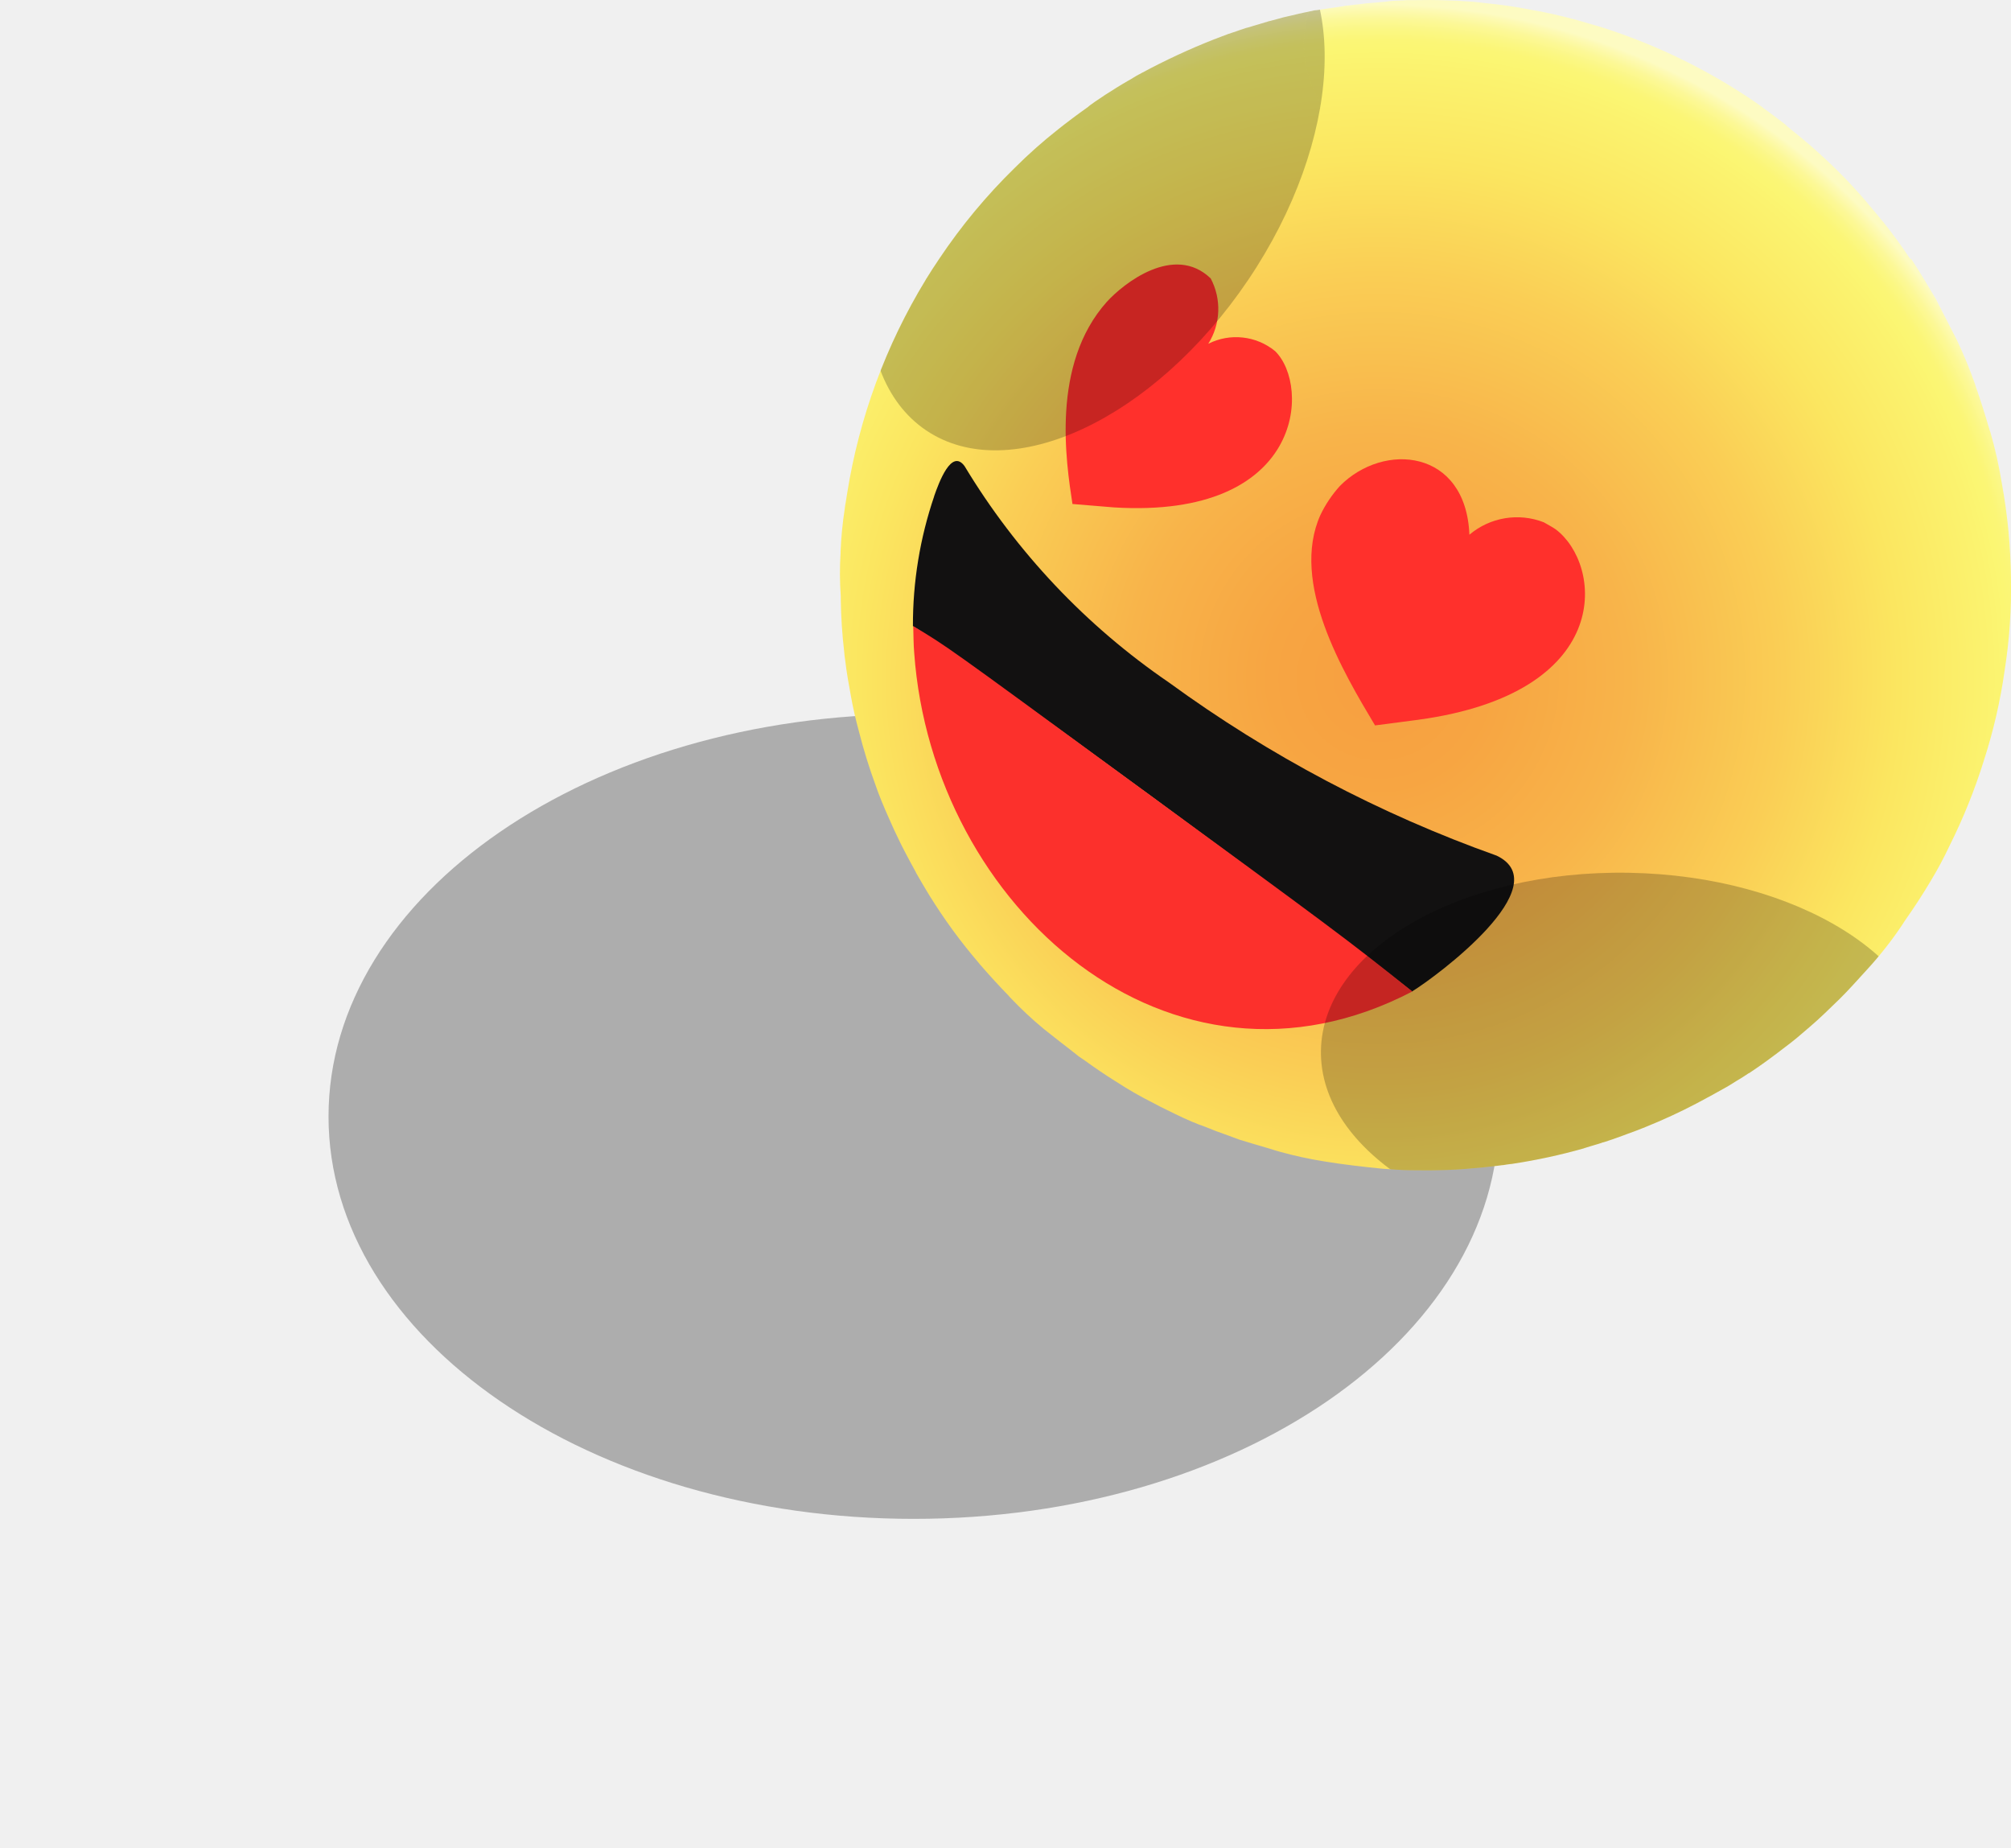
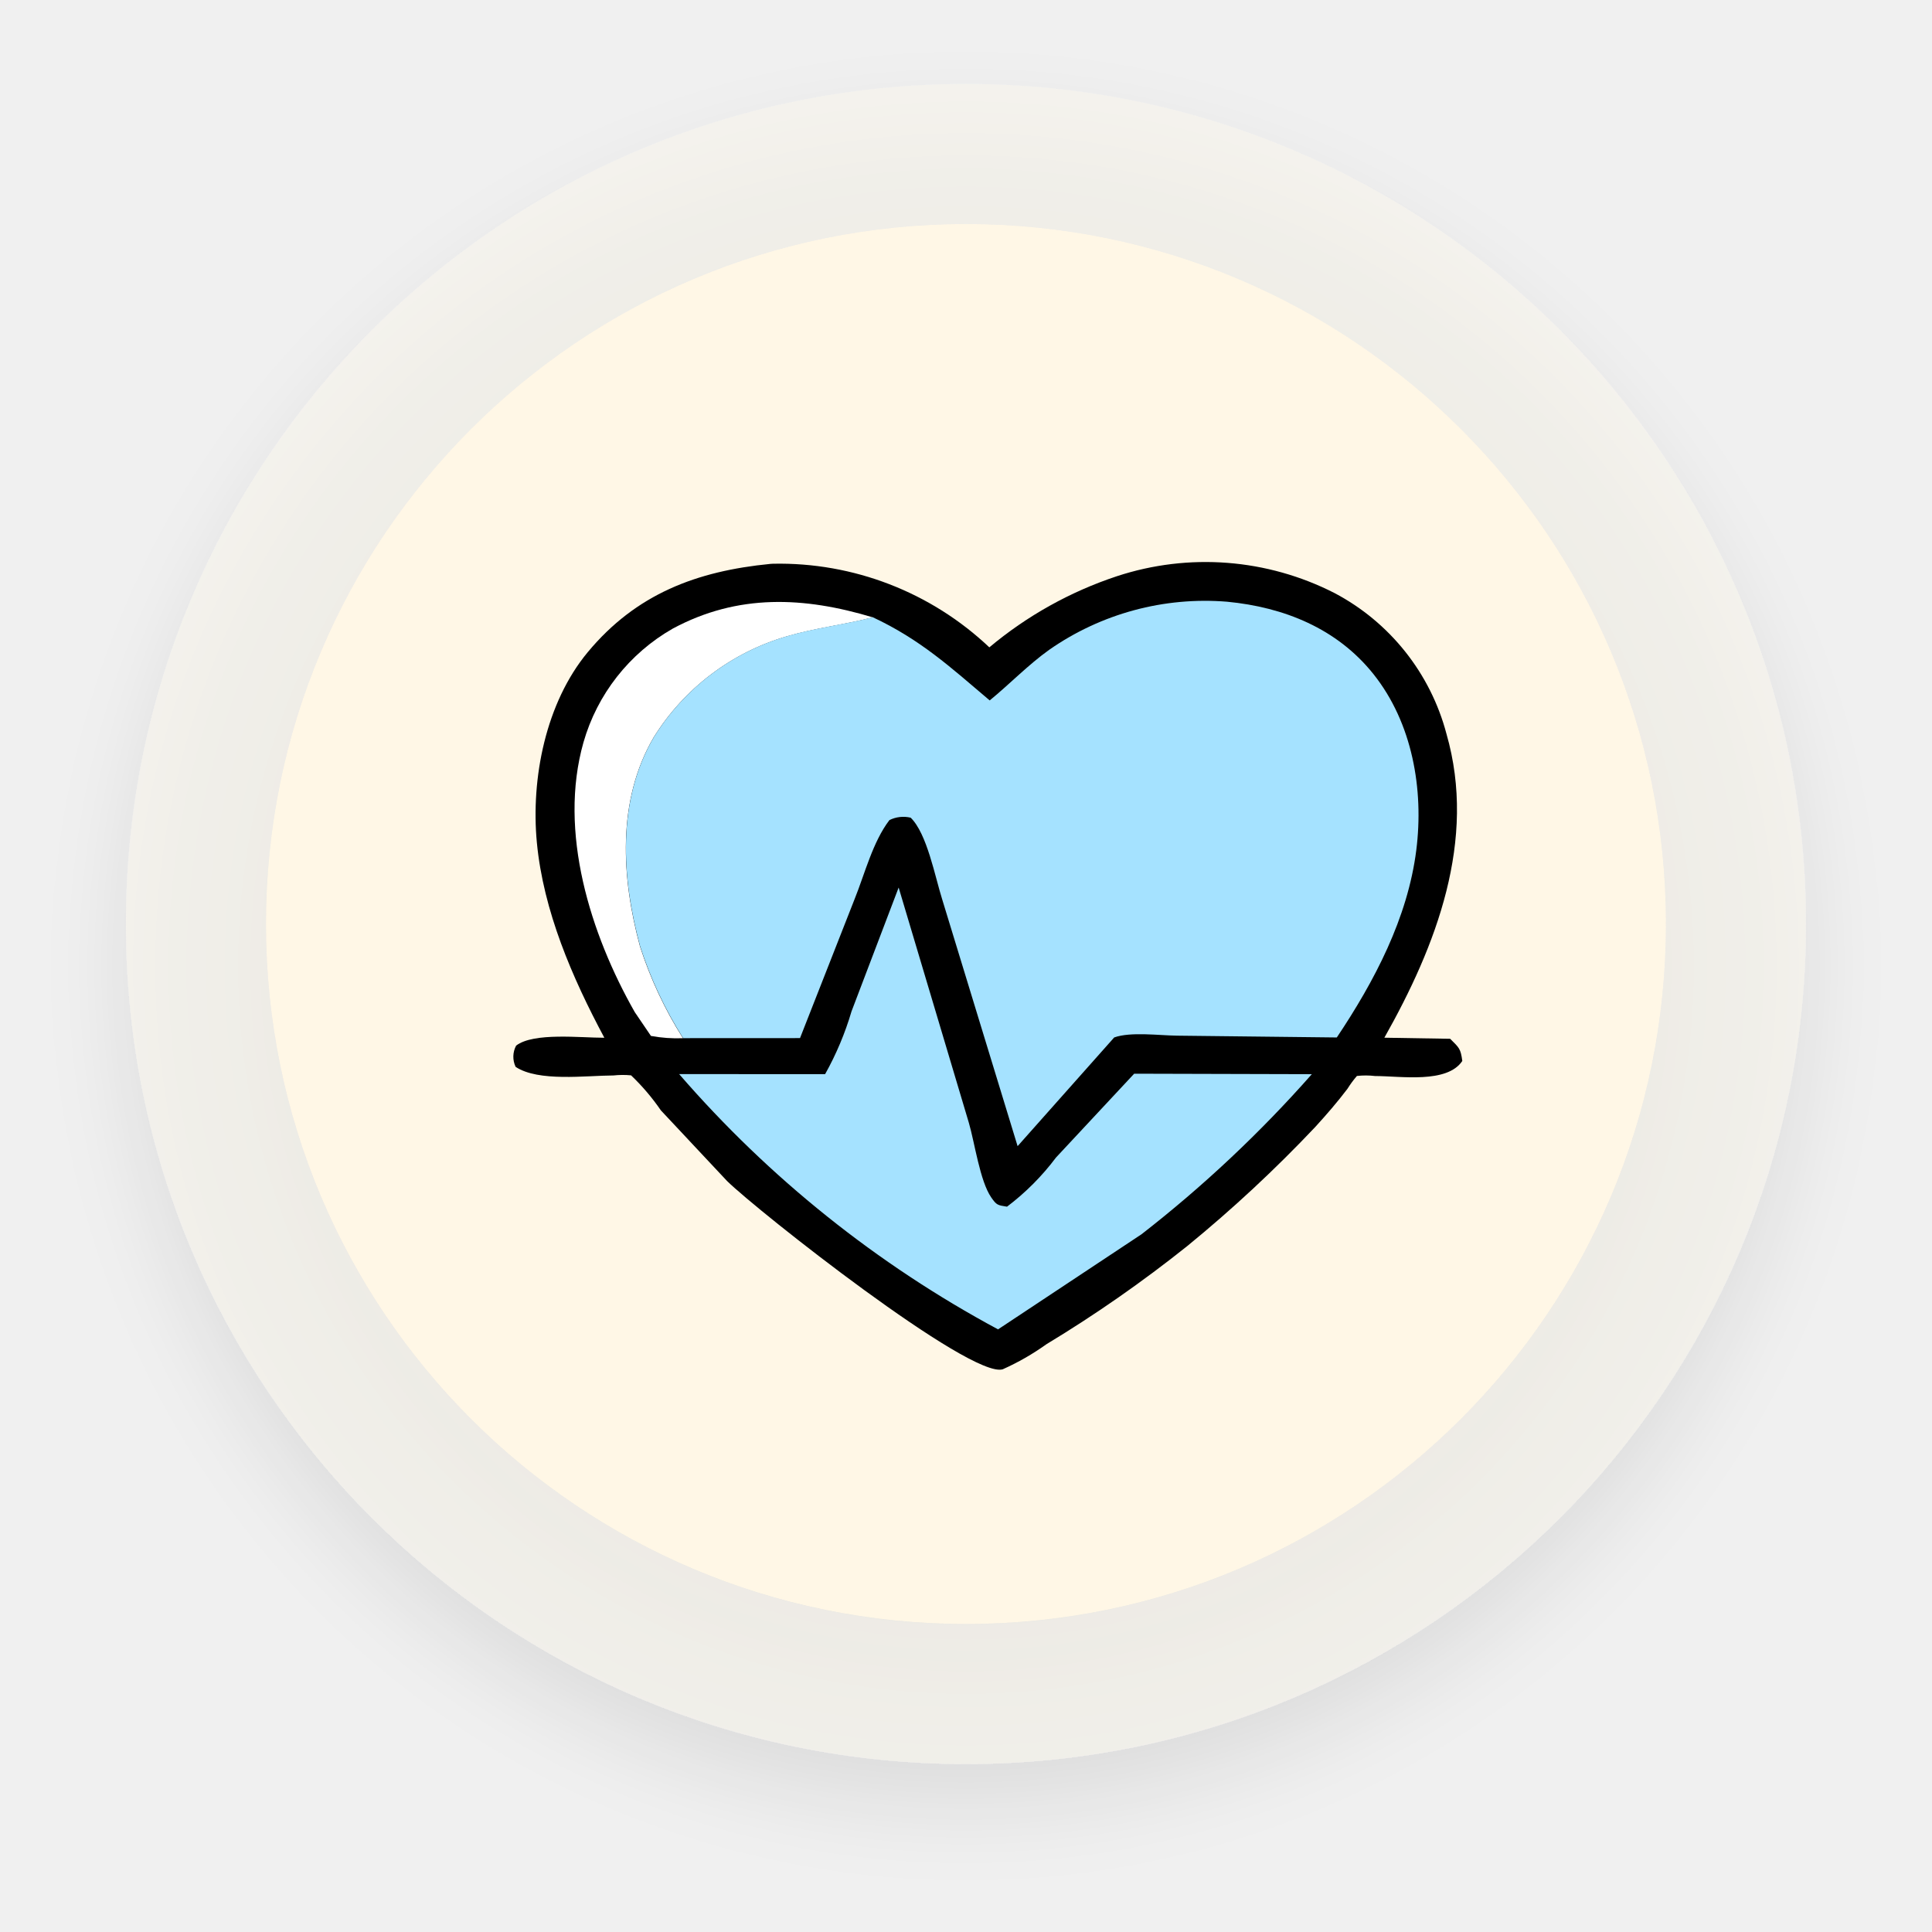
- <svg xmlns="http://www.w3.org/2000/svg" xmlns:xlink="http://www.w3.org/1999/xlink" width="82.478" height="75.758" viewBox="0 0 82.478 75.758">
+ <svg xmlns="http://www.w3.org/2000/svg" width="138" height="138" viewBox="0 0 138 138">
  <defs>
-     <radialGradient id="radial-gradient" cx="0.471" cy="0.58" r="0.575" gradientTransform="matrix(-0.999, -0.004, -0.004, 1, 0.933, 0.001)" gradientUnits="objectBoundingBox">
-       <stop offset="0" stop-color="#f79f40" />
-       <stop offset="0.163" stop-color="#f7a542" />
-       <stop offset="0.371" stop-color="#f8b44a" />
-       <stop offset="0.601" stop-color="#face55" />
-       <stop offset="0.771" stop-color="#fbe660" />
-       <stop offset="0.91" stop-color="#fbf36f" />
-       <stop offset="0.932" stop-color="#fbf672" />
-       <stop offset="0.947" stop-color="#fbf676" />
-       <stop offset="0.962" stop-color="#fbf783" />
-       <stop offset="0.978" stop-color="#fcf897" />
-       <stop offset="0.994" stop-color="#fdfab4" />
-       <stop offset="1" stop-color="#fdfbc2" />
-     </radialGradient>
+     <filter id="Elipse_11581" x="0" y="0" width="138" height="138" filterUnits="userSpaceOnUse">
+       <feOffset dy="3" input="SourceAlpha" />
+       <feGaussianBlur stdDeviation="3" result="blur" />
+       <feFlood flood-opacity="0.161" />
+       <feComposite operator="in" in2="blur" />
+       <feComposite in="SourceGraphic" />
+     </filter>
    <clipPath id="clip-path">
-       <path id="Trazado_116496" data-name="Trazado 116496" d="M52.65,29.84v-.06c0-.11-.03-.77-.15-1.75-.01-.09-.02-.17-.03-.26-.02-.12-.04-.25-.06-.38a23.894,23.894,0,0,0-3.15-8.77c0-.01-.01-.01-.01-.02-.17-.29-.35-.57-.54-.85h0a23.353,23.353,0,0,0-3.06-3.74,20.449,20.449,0,0,0-1.77-1.6c-.39-.32-.78-.62-1.19-.91a.265.265,0,0,1-.06-.05l-.05-.04-.21-.15c-.26-.18-.55-.37-.86-.57h0c-.01-.01-.02-.01-.03-.02-.15-.09-.3-.19-.47-.28-.07-.04-.15-.09-.22-.13s-.12-.07-.19-.11a1.092,1.092,0,0,0-.15-.08,25.413,25.413,0,0,0-2.93-1.4c-.26-.11-.47-.18-.58-.23l-.18-.07-.18-.07c-.01,0-.02-.01-.03-.01l-.04-.01-.3-.1-.04-.01c-.01,0-.03-.01-.04-.01l-.2-.07a2.759,2.759,0,0,0-.27-.08l-.23-.07c-.04-.01-.09-.03-.13-.04-.01,0-.03-.01-.04-.01s-.03-.01-.05-.01a.636.636,0,0,1-.07-.02l-.26-.07-.22-.06c-.07-.02-.14-.03-.21-.05h-.01l-.13-.03-.25-.06-.18-.04a2.049,2.049,0,0,0-.24-.05c-.01,0-.03-.01-.04-.01-.06-.01-.12-.03-.18-.04l-.11-.02-.13-.03h-.02l-.04-.01c-.02,0-.05-.01-.07-.01a1.766,1.766,0,0,1-.2-.04.6.6,0,0,0-.12-.02h0a2.068,2.068,0,0,1-.22-.04l-.19-.03c-.03-.01-.07-.01-.11-.02a.985.985,0,0,0-.17-.02,1,1,0,0,0-.16-.02l-.27-.03-.25-.03c-.03,0-.05-.01-.08-.01h-.02a1.641,1.641,0,0,0-.23-.02l-.34-.03c-.08-.01-.16-.01-.23-.02-.09-.01-.17-.01-.26-.02s-.18-.01-.27-.02A.97.97,0,0,1,29.76,7h-.37c-.48-.01-.96-.01-1.45,0-.11,0-.21,0-.31.01s-.22.01-.32.02c-.07,0-.13.01-.19.01-.16.01-.31.02-.46.04-.05,0-.11.01-.16.01-.22.02-.43.04-.64.07-.1.01-.2.02-.3.04h-.01c-.02,0-.04.01-.06.01q-.24.03-.45.06c-.11.02-.23.04-.34.05-.26.04-.47.08-.61.11-.7.14-1.38.3-2.06.5-.41.11-.77.22-1.21.38a24.021,24.021,0,0,0-5.31,2.61h0c-.17.11-.33.22-.49.33a.265.265,0,0,0-.06.05c-.28.2-.56.4-.84.61a.423.423,0,0,1-.07.05l-.02.02-.02.02c-.01.01-.02.02-.03.02s-.02.01-.03.02c-.08.06-.15.12-.23.18-.15.12-.3.24-.44.36-.08.07-.16.13-.24.2-.16.14-.32.27-.46.4l-.02.02-.02.02c-.03.03-.07.06-.1.09-.75.69-1.21,1.19-1.24,1.22-.23.25-.46.51-.69.77-.16.19-.33.38-.5.59-.01.01-.02.03-.04.04l-.03.03c-.34.42-.69.89-1.08,1.46l-.01.01-.01.01c-.01.01-.01.02-.02.02-.18.26-.36.55-.54.86-.16.26-.32.52-.46.75l-.46.88c-.15.29-.29.56-.42.82a16.758,16.758,0,0,0-.76,1.82h0v.01c-.22.6-.42,1.23-.6,1.84l-.01.02a.037.037,0,0,1-.01.03,17.968,17.968,0,0,0-.5,2.13,23.506,23.506,0,0,0-.17,7.66,22.794,22.794,0,0,0,.82,3.68,23.944,23.944,0,0,0,1.38,3.51,15.311,15.311,0,0,0,.75,1.42c.32.56.68,1.11,1.06,1.66.04.07.09.13.13.2a16,16,0,0,0,1.39,1.8c.34.37.78.88,1.14,1.24s.83.82,1.22,1.15h0c.42.37.6.53.99.83q.72.585,1.47,1.08h.01c.16.11.32.22.49.32.19.12.38.24.55.34.09.05.22.13.36.21a.573.573,0,0,1,.07.04c.15.09.33.18.52.29.04.02.09.05.13.07a22.789,22.789,0,0,0,2.12,1c.18.07.42.17.7.28l.24.09.42.15.3.1.11.03c.01,0,.01,0,.02.01l.16.05a2.759,2.759,0,0,0,.27.08l.26.08c.01,0,.02,0,.02.01a22.1,22.1,0,0,0,2.96.66l.09.01c.08.01.17.03.27.04h.03l.23.03.53.06c.24.03.56.05.79.07s.49.03.74.04h.02c.13.01.25.01.37.01.33.01.77,0,1.1.01s.79-.03,1.13-.05c.72-.06,1.68-.17,2.39-.28a18.747,18.747,0,0,0,1.84-.38c.14-.04.28-.08.43-.12.43-.12.87-.25,1.24-.36l.43-.16c.35-.12.69-.25,1.03-.38l.17-.06c.4-.15.89-.38,1.32-.59.19-.09.37-.18.55-.28a15.71,15.71,0,0,0,1.56-.88c.02-.01.03-.02.05-.03.41-.26.82-.52,1.22-.81.09-.06.18-.12.26-.17l.44-.34c.12-.09.23-.18.35-.27l.66-.52a14.289,14.289,0,0,0,1.37-1.26l.03-.03.07-.07c.35-.35.74-.77,1.2-1.29a.138.138,0,0,0,.03-.04h0a20.958,20.958,0,0,0,2.02-2.71c.01-.01.01-.02.02-.03.19-.3.38-.61.57-.95v-.01h0c.08-.14.16-.29.24-.44.11-.2.22-.41.31-.59l.09-.18c.16-.32.31-.65.47-.99.21-.47.41-.94.56-1.36h0c.26-.7.5-1.44.71-2.23.13-.48.25-.96.33-1.41.1-.48.18-.98.25-1.5.02-.12.03-.23.05-.34.08-.69.14-1.41.16-2.14v-.13C52.68,31.04,52.68,30.45,52.65,29.84Z" transform="translate(-4.654 -6.992)" />
-     </clipPath>
-     <linearGradient id="linear-gradient" x1="-0.166" y1="-323.933" x2="-1.166" y2="-323.933" gradientUnits="objectBoundingBox">
-       <stop offset="0" stop-color="#19b79c" />
-       <stop offset="0.405" stop-color="#1dbb9e" />
-       <stop offset="0.825" stop-color="#2ac8a3" />
-       <stop offset="0.997" stop-color="#31cfa6" />
-     </linearGradient>
-     <linearGradient id="linear-gradient-2" x1="-2.106" y1="-363.238" x2="-3.08" y2="-363.238" xlink:href="#linear-gradient" />
-     <clipPath id="clip-path-2">
-       <path id="Trazado_116504" data-name="Trazado 116504" d="M4.652,29.65v-.06a15.757,15.757,0,0,1,.17-1.74,2.335,2.335,0,0,1,.04-.26c.02-.12.04-.25.06-.38a24.088,24.088,0,0,1,3.22-8.75c0-.01.01-.01.01-.02.18-.29.36-.57.55-.85h0a23.39,23.39,0,0,1,3.09-3.72,20.134,20.134,0,0,1,1.78-1.58q.585-.465,1.2-.9a.265.265,0,0,0,.06-.05l.05-.04.21-.15c.26-.18.55-.37.86-.56h0c.01-.01.02-.01.03-.02.15-.09.31-.19.47-.28a2.53,2.53,0,0,0,.22-.13c.06-.04.12-.07.19-.11.05-.03.1-.05.15-.08a27.308,27.308,0,0,1,2.95-1.37c.26-.1.47-.18.58-.22l.18-.06.18-.06c.01,0,.02-.01.03-.01l.05-.02.3-.1.04-.01c.01,0,.03-.01.04-.01l.2-.06c.08-.02.19-.06.27-.08l.23-.07a.647.647,0,0,0,.13-.04c.01,0,.03-.01.04-.01s.03-.01.05-.01a.637.637,0,0,0,.07-.02l.26-.07.22-.06c.07-.02.14-.03.21-.05h.01l.13-.03c.08-.02.18-.04.25-.06l.18-.04c.08-.02.16-.03.24-.05.01,0,.03-.01.04-.01a1.163,1.163,0,0,0,.18-.04l.11-.01.13-.02h.02l.04-.01c.02,0,.05-.01.07-.01l.2-.03c.04-.01.09-.01.13-.02h0l.22-.03.19-.03a.516.516,0,0,0,.11-.02.985.985,0,0,1,.17-.02c.06-.01.11-.01.16-.02l.27-.03.25-.03c.03,0,.05-.01.08-.01h.02c.07-.01.15-.01.23-.02l.34-.03c.08-.01.16-.01.23-.02a1.569,1.569,0,0,1,.24-.03,2.437,2.437,0,0,1,.27-.01.86.86,0,0,1,.16-.01l.15-.01h.24c.49-.01.97-.01,1.45.01.11,0,.21.01.31.01s.22.01.32.02c.07,0,.13.01.19.01.16.01.31.02.46.04.05.01.11.01.16.02.22.02.43.05.64.07.1.01.2.03.3.04h.01c.02,0,.04.01.06.01.16.02.31.05.45.07l.34.06c.26.05.47.09.6.11.69.14,1.38.31,2.06.52.41.11.76.23,1.21.39a24.178,24.178,0,0,1,5.28,2.65h0c.16.11.33.22.49.34a.265.265,0,0,1,.06.05c.28.2.56.41.83.62a.424.424,0,0,0,.07.05l.02.02.02.02.03.03c.01.01.02.01.02.02.08.06.15.12.22.18.15.12.3.24.44.36.08.07.16.14.24.2.16.14.31.28.46.41l.02.02.02.02c.03.03.07.06.1.09.75.69,1.2,1.2,1.23,1.23.23.25.46.51.68.78.16.19.32.38.49.59.01.01.02.03.04.04l.02.03c.33.42.69.89,1.07,1.47l.04.01.01.01c.01.01.01.02.02.02.17.26.36.56.54.86.16.26.31.53.45.75l.45.88c.15.29.29.56.42.82a18.431,18.431,0,0,1,.75,1.83h0v.01c.21.6.41,1.23.59,1.85l.01.02a.037.037,0,0,0,.01.03,17.59,17.59,0,0,1,.48,2.14,22.71,22.71,0,0,1,.37,3.87,21.465,21.465,0,0,1-.26,3.8,21.96,21.96,0,0,1-.85,3.68,23.286,23.286,0,0,1-1.41,3.5,15.244,15.244,0,0,1-.76,1.42c-.33.56-.69,1.11-1.07,1.65-.04.07-.09.13-.13.2a15.2,15.2,0,0,1-1.41,1.79c-.34.37-.79.88-1.15,1.23s-.84.82-1.22,1.14h0c-.43.37-.6.52-1,.82-.49.38-.98.74-1.48,1.07H41.9c-.16.11-.32.21-.49.31-.19.12-.38.24-.55.33-.09.05-.22.12-.36.2a.574.574,0,0,0-.07.04c-.15.08-.33.18-.52.28-.04.02-.09.05-.13.07a23.108,23.108,0,0,1-2.12.98c-.18.07-.42.17-.71.27l-.24.09-.42.15-.3.1-.11.03c-.01,0-.01,0-.02.01l-.16.05c-.08.02-.19.06-.27.08l-.26.08c-.01,0-.02,0-.02.01a23.962,23.962,0,0,1-2.96.64l-.09.01c-.08.01-.17.02-.27.04H31.8l-.23.03-.53.06c-.24.02-.56.05-.79.07s-.49.03-.74.04h-.02c-.13,0-.25.01-.37.01-.33.01-.77,0-1.1,0s-.79-.04-1.13-.06c-.72-.07-1.68-.18-2.39-.3a16.281,16.281,0,0,1-1.84-.4c-.14-.04-.28-.08-.43-.13-.43-.12-.87-.26-1.24-.37l-.43-.16c-.35-.12-.69-.25-1.03-.39l-.17-.06c-.4-.15-.88-.38-1.32-.6-.19-.09-.37-.18-.55-.28a15.612,15.612,0,0,1-1.55-.89.219.219,0,0,0-.05-.03c-.41-.26-.81-.53-1.21-.82-.09-.06-.17-.12-.25-.17L14,49.97c-.12-.09-.23-.18-.35-.27l-.66-.52a15.233,15.233,0,0,1-1.36-1.27l-.03-.03-.06-.07c-.34-.35-.74-.78-1.19-1.3a.138.138,0,0,1-.03-.04h0a21.889,21.889,0,0,1-2-2.73c-.01-.01-.01-.02-.02-.03-.18-.3-.37-.61-.56-.95v-.01h0c-.08-.14-.16-.29-.24-.44-.11-.21-.22-.41-.31-.59l-.09-.18c-.16-.32-.31-.65-.46-.99-.21-.47-.41-.95-.55-1.36h0a22.441,22.441,0,0,1-.69-2.23c-.13-.48-.24-.96-.32-1.41-.09-.49-.18-.98-.24-1.5-.02-.12-.03-.23-.04-.34a21.166,21.166,0,0,1-.14-2.14v-.13A13.347,13.347,0,0,1,4.652,29.65Z" transform="translate(-4.627 -6.983)" fill="url(#radial-gradient)" />
+       <rect id="Rectángulo_403920" data-name="Rectángulo 403920" width="67.78" height="57.681" fill="none" />
    </clipPath>
  </defs>
-   <g id="Grupo_157926" data-name="Grupo 157926" transform="translate(13.474)">
-     <ellipse id="Elipse_4737" data-name="Elipse 4737" cx="24" cy="16.5" rx="24" ry="16.5" transform="translate(0 29.284)" fill="#0b0b0b" opacity="0.292" style="mix-blend-mode: multiply;isolation: isolate" />
-     <path id="Trazado_116493" data-name="Trazado 116493" d="M4.652,29.65v-.06a15.757,15.757,0,0,1,.17-1.74,2.335,2.335,0,0,1,.04-.26c.02-.12.04-.25.06-.38a24.088,24.088,0,0,1,3.22-8.75c0-.01.01-.01.01-.02.18-.29.36-.57.55-.85h0a23.39,23.39,0,0,1,3.09-3.72,20.134,20.134,0,0,1,1.78-1.58q.585-.465,1.2-.9a.265.265,0,0,0,.06-.05l.05-.04.21-.15c.26-.18.55-.37.86-.56h0c.01-.01.02-.01.03-.02.15-.09.31-.19.47-.28a2.53,2.53,0,0,0,.22-.13c.06-.04.12-.07.19-.11.05-.03.1-.05.15-.08a27.308,27.308,0,0,1,2.95-1.37c.26-.1.47-.18.58-.22l.18-.06.18-.06c.01,0,.02-.01.03-.01l.05-.02.3-.1.04-.01c.01,0,.03-.01.04-.01l.2-.06c.08-.02.19-.06.27-.08l.23-.07a.647.647,0,0,0,.13-.04c.01,0,.03-.01.04-.01s.03-.01.05-.01a.637.637,0,0,0,.07-.02l.26-.07.22-.06c.07-.02.14-.03.21-.05h.01l.13-.03c.08-.02.18-.04.25-.06l.18-.04c.08-.02.16-.03.24-.05.01,0,.03-.01.04-.01a1.163,1.163,0,0,0,.18-.04l.11-.01.13-.02h.02l.04-.01c.02,0,.05-.01.07-.01l.2-.03c.04-.01.09-.01.13-.02h0l.22-.03.19-.03a.516.516,0,0,0,.11-.02.985.985,0,0,1,.17-.02c.06-.01.11-.01.16-.02l.27-.03.25-.03c.03,0,.05-.01.08-.01h.02c.07-.01.15-.01.23-.02l.34-.03c.08-.01.16-.01.23-.02a1.569,1.569,0,0,1,.24-.03,2.437,2.437,0,0,1,.27-.01.86.86,0,0,1,.16-.01l.15-.01h.24c.49-.01.97-.01,1.45.01.11,0,.21.01.31.01s.22.01.32.02c.07,0,.13.01.19.01.16.01.31.02.46.04.05.01.11.01.16.02.22.02.43.05.64.07.1.01.2.03.3.04h.01c.02,0,.04.01.06.01.16.02.31.05.45.07l.34.06c.26.05.47.09.6.11.69.14,1.38.31,2.06.52.41.11.76.23,1.21.39a24.178,24.178,0,0,1,5.28,2.65h0c.16.11.33.22.49.34a.265.265,0,0,1,.06.05c.28.2.56.41.83.62a.424.424,0,0,0,.07.05l.02.02.02.02.03.03c.01.01.02.01.02.02.08.06.15.12.22.18.15.12.3.24.44.36.08.07.16.14.24.2.16.14.31.28.46.41l.02.02.02.02c.03.03.07.06.1.09.75.69,1.2,1.2,1.23,1.23.23.25.46.51.68.78.16.19.32.38.49.59.01.01.02.03.04.04l.02.03c.33.42.69.89,1.07,1.47l.04.01.01.01c.01.01.01.02.02.02.17.26.36.56.54.86.16.26.31.53.45.75l.45.88c.15.29.29.56.42.82a18.431,18.431,0,0,1,.75,1.83h0v.01c.21.6.41,1.23.59,1.85l.01.02a.037.037,0,0,0,.01.03,17.59,17.59,0,0,1,.48,2.14,22.71,22.71,0,0,1,.37,3.87,21.465,21.465,0,0,1-.26,3.8,21.96,21.96,0,0,1-.85,3.68,23.286,23.286,0,0,1-1.41,3.5,15.244,15.244,0,0,1-.76,1.42c-.33.56-.69,1.11-1.07,1.65-.04.07-.09.13-.13.2a15.2,15.2,0,0,1-1.41,1.79c-.34.37-.79.88-1.15,1.23s-.84.82-1.22,1.14h0c-.43.37-.6.52-1,.82-.49.38-.98.74-1.48,1.07H41.9c-.16.11-.32.21-.49.31-.19.12-.38.24-.55.33-.09.05-.22.12-.36.2a.574.574,0,0,0-.07.04c-.15.08-.33.18-.52.28-.04.02-.09.05-.13.07a23.108,23.108,0,0,1-2.12.98c-.18.07-.42.17-.71.27l-.24.09-.42.15-.3.1-.11.03c-.01,0-.01,0-.02.01l-.16.05c-.08.02-.19.06-.27.08l-.26.08c-.01,0-.02,0-.02.01a23.962,23.962,0,0,1-2.96.64l-.09.01c-.08.01-.17.02-.27.04H31.8l-.23.03-.53.06c-.24.02-.56.05-.79.07s-.49.03-.74.04h-.02c-.13,0-.25.01-.37.01-.33.01-.77,0-1.1,0s-.79-.04-1.13-.06c-.72-.07-1.68-.18-2.39-.3a16.281,16.281,0,0,1-1.84-.4c-.14-.04-.28-.08-.43-.13-.43-.12-.87-.26-1.24-.37l-.43-.16c-.35-.12-.69-.25-1.03-.39l-.17-.06c-.4-.15-.88-.38-1.32-.6-.19-.09-.37-.18-.55-.28a15.612,15.612,0,0,1-1.55-.89.219.219,0,0,0-.05-.03c-.41-.26-.81-.53-1.21-.82-.09-.06-.17-.12-.25-.17L14,49.97c-.12-.09-.23-.18-.35-.27l-.66-.52a15.233,15.233,0,0,1-1.36-1.27l-.03-.03-.06-.07c-.34-.35-.74-.78-1.19-1.3a.138.138,0,0,1-.03-.04h0a21.889,21.889,0,0,1-2-2.73c-.01-.01-.01-.02-.02-.03-.18-.3-.37-.61-.56-.95v-.01h0c-.08-.14-.16-.29-.24-.44-.11-.21-.22-.41-.31-.59l-.09-.18c-.16-.32-.31-.65-.46-.99-.21-.47-.41-.95-.55-1.36h0a22.441,22.441,0,0,1-.69-2.23c-.13-.48-.24-.96-.32-1.41-.09-.49-.18-.98-.24-1.5-.02-.12-.03-.23-.04-.34a21.166,21.166,0,0,1-.14-2.14v-.13A13.347,13.347,0,0,1,4.652,29.65Z" transform="translate(16.349 -6.983)" fill="url(#radial-gradient)" />
-     <g id="Grupo_86225" data-name="Grupo 86225" transform="translate(20.955 0.009)" clip-path="url(#clip-path)">
-       <path id="Trazado_116494" data-name="Trazado 116494" d="M50.67,21.64a4.37,4.37,0,0,1,.18-.46C50.8,21.33,50.74,21.48,50.67,21.64Z" transform="translate(-48.844 -6.992)" fill="url(#linear-gradient)" />
-       <path id="Trazado_116495" data-name="Trazado 116495" d="M4.7,34.92c.03-.14.05-.28.08-.41C4.75,34.65,4.73,34.79,4.7,34.92Z" transform="translate(43.196 -6.992)" fill="url(#linear-gradient-2)" />
+   <g id="Grupo_1103865" data-name="Grupo 1103865" transform="translate(-894.333 -402)">
+     <g transform="matrix(1, 0, 0, 1, 894.33, 402)" filter="url(#Elipse_11581)">
+       <g id="Elipse_11581-2" data-name="Elipse 11581" transform="translate(19 16)" fill="#fff7e6" stroke="rgba(250,246,237,0.5)" stroke-width="10">
+         <circle cx="50" cy="50" r="50" stroke="none" />
+         <circle cx="50" cy="50" r="55" fill="none" />
+       </g>
    </g>
-     <path id="Trazado_116497" data-name="Trazado 116497" d="M25.873,27.33A16.375,16.375,0,0,0,25,32.66c2.26,1.39,16.97,12.2,20.47,14.98,1.03-.63,6.02-4.35,3.47-5.57a52.925,52.925,0,0,1-13.44-7.1,28.664,28.664,0,0,1-8.38-8.87c-.54-.75-1.06.69-1.25,1.23" transform="translate(-1.032 -6.983)" fill="#121111" />
-     <path id="Trazado_116499" data-name="Trazado 116499" d="M29.22,33.76c.75,10.43,10.52,19.05,20.43,13.88-2.65-2.12-3.33-2.62-11.66-8.71-7.45-5.46-7.45-5.46-8.81-6.27.01.33.01.77.04,1.1" transform="translate(-5.199 -6.983)" fill="#fc302c" />
-     <g id="Grupo_86231" data-name="Grupo 86231" transform="translate(40.307 18.833)">
-       <path id="Trazado_116501" data-name="Trazado 116501" d="M22.473,28.1c-1.25,2.78.93,6.44,2.24,8.63.65-.09,1.52-.19,2.17-.29,7.67-1.22,7.14-6.32,5.24-7.75-.14-.1-.34-.2-.49-.29a3.024,3.024,0,0,0-3.05.51c-.14-3.51-3.51-3.82-5.31-2a4.969,4.969,0,0,0-.8,1.19" transform="translate(-22.099 -25.816)" fill="#ff302c" />
-     </g>
-     <g id="Grupo_86232" data-name="Grupo 86232" transform="translate(30.232 10.846)">
-       <path id="Trazado_116503" data-name="Trazado 116503" d="M35.806,19.36c-2.3,2.57-1.67,6.58-1.41,8.29.51.04,1.19.1,1.7.14,7.78.48,8.08-4.98,6.61-6.41a2.529,2.529,0,0,0-2.74-.3,2.679,2.679,0,0,0,.1-2.68c-1.5-1.44-3.58.21-4.26.96" transform="translate(-34.117 -17.829)" fill="#ff302c" />
-     </g>
-     <g id="Enmascarar_grupo_59" data-name="Enmascarar grupo 59" transform="translate(20.976 0)" clip-path="url(#clip-path-2)">
-       <g id="Grupo_86233" data-name="Grupo 86233" transform="translate(-2.683 -7.272)" opacity="0.561" style="mix-blend-mode: multiply;isolation: isolate">
-         <g id="Grupo_86230" data-name="Grupo 86230" transform="translate(0)">
-           <ellipse id="Elipse_4734" data-name="Elipse 4734" cx="12.5" cy="7.5" rx="12.5" ry="7.5" transform="translate(21.707 1.557)" fill="#fff" opacity="0.743" />
-           <ellipse id="Elipse_4735" data-name="Elipse 4735" cx="12.5" cy="7.5" rx="12.5" ry="7.5" transform="translate(26.415 8.388) rotate(124)" opacity="0.387" />
-           <ellipse id="Elipse_4736" data-name="Elipse 4736" cx="12.5" cy="7.5" rx="12.5" ry="7.5" transform="matrix(-1, -0.017, 0.017, -1, 47.282, 58.274)" opacity="0.387" />
-         </g>
+     <g id="Grupo_1103855" data-name="Grupo 1103855" transform="translate(931 442.159)">
+       <g id="Grupo_1103854" data-name="Grupo 1103854" clip-path="url(#clip-path)">
+         <path id="Trazado_884425" data-name="Trazado 884425" d="M18.361.119l.184-.011A21.83,21.83,0,0,1,34,6.08,27.811,27.811,0,0,1,43.109,1,20.262,20.262,0,0,1,58.653,2.2a15.987,15.987,0,0,1,8,10.063c2.185,7.6-.738,15.149-4.437,21.7l4.7.077c.646.647.748.692.867,1.585-1.092,1.626-4.374,1.079-6.227,1.075a5.68,5.68,0,0,0-1.3-.005,7.3,7.3,0,0,0-.675.916c-.72.953-1.5,1.849-2.3,2.727a97.046,97.046,0,0,1-9.144,8.507,94.289,94.289,0,0,1-10.063,7.015,17.89,17.89,0,0,1-3.114,1.786c-2.281.716-17.51-11.3-19.693-13.446l-4.727-5.044A15.86,15.86,0,0,0,8.41,36.652a6.125,6.125,0,0,0-1.257.007c-2.005.009-5.353.469-6.99-.613A1.687,1.687,0,0,1,.2,34.527c1.252-.961,4.624-.553,6.3-.561-2.294-4.291-4.354-9.048-4.819-13.937-.437-4.592.634-9.993,3.636-13.606C8.774,2.262,13.1.633,18.361.119" transform="translate(0 0)" />
+         <path id="Trazado_884426" data-name="Trazado 884426" d="M71.552,72.528a10.435,10.435,0,0,1-2.295-.163l-1.155-1.7c-3.168-5.57-5.475-12.884-3.666-19.263a13.691,13.691,0,0,1,6.385-8.135c4.655-2.5,9.372-2.28,14.285-.8-2.021.526-4.094.757-6.1,1.343a16.694,16.694,0,0,0-9.55,7.222c-2.654,4.531-2.306,10.052-.98,14.943a28.665,28.665,0,0,0,3.072,6.559" transform="translate(-59.428 -38.529)" fill="#fff" />
+         <path id="Trazado_884427" data-name="Trazado 884427" d="M188.461,339.06l5.016,16.808c.418,1.421.788,4.159,1.6,5.33.386.558.458.549,1.125.658a17.8,17.8,0,0,0,3.5-3.513l5.582-5.986,12.69.034a89.356,89.356,0,0,1-12.164,11.434l-10.249,6.794a80.605,80.605,0,0,1-22.78-18.235l10.427.006a21.8,21.8,0,0,0,1.888-4.489Z" transform="translate(-160.939 -315.823)" fill="#a5e2ff" />
+         <path id="Trazado_884428" data-name="Trazado 884428" d="M134.951,41.237c3.4,1.594,5.542,3.562,8.347,5.939,1.429-1.169,2.756-2.551,4.252-3.617a19.447,19.447,0,0,1,12.709-3.433c4.06.391,7.85,1.909,10.452,5.173,2.775,3.482,3.607,8.23,3.057,12.573-.614,4.855-2.987,9.358-5.677,13.379l-11.4-.129c-1.274-.013-3.326-.293-4.5.127l-6.9,7.765L139.9,61.372c-.512-1.619-1.078-4.681-2.246-5.82a2.239,2.239,0,0,0-1.519.172c-1.188,1.555-1.757,3.832-2.486,5.64l-3.9,9.932L121.4,71.3a28.664,28.664,0,0,1-3.072-6.559c-1.327-4.891-1.675-10.412.98-14.943a16.694,16.694,0,0,1,9.55-7.222c2-.586,4.077-.817,6.1-1.343" transform="translate(-109.272 -37.305)" fill="#a5e2ff" />
      </g>
    </g>
  </g>
</svg>
